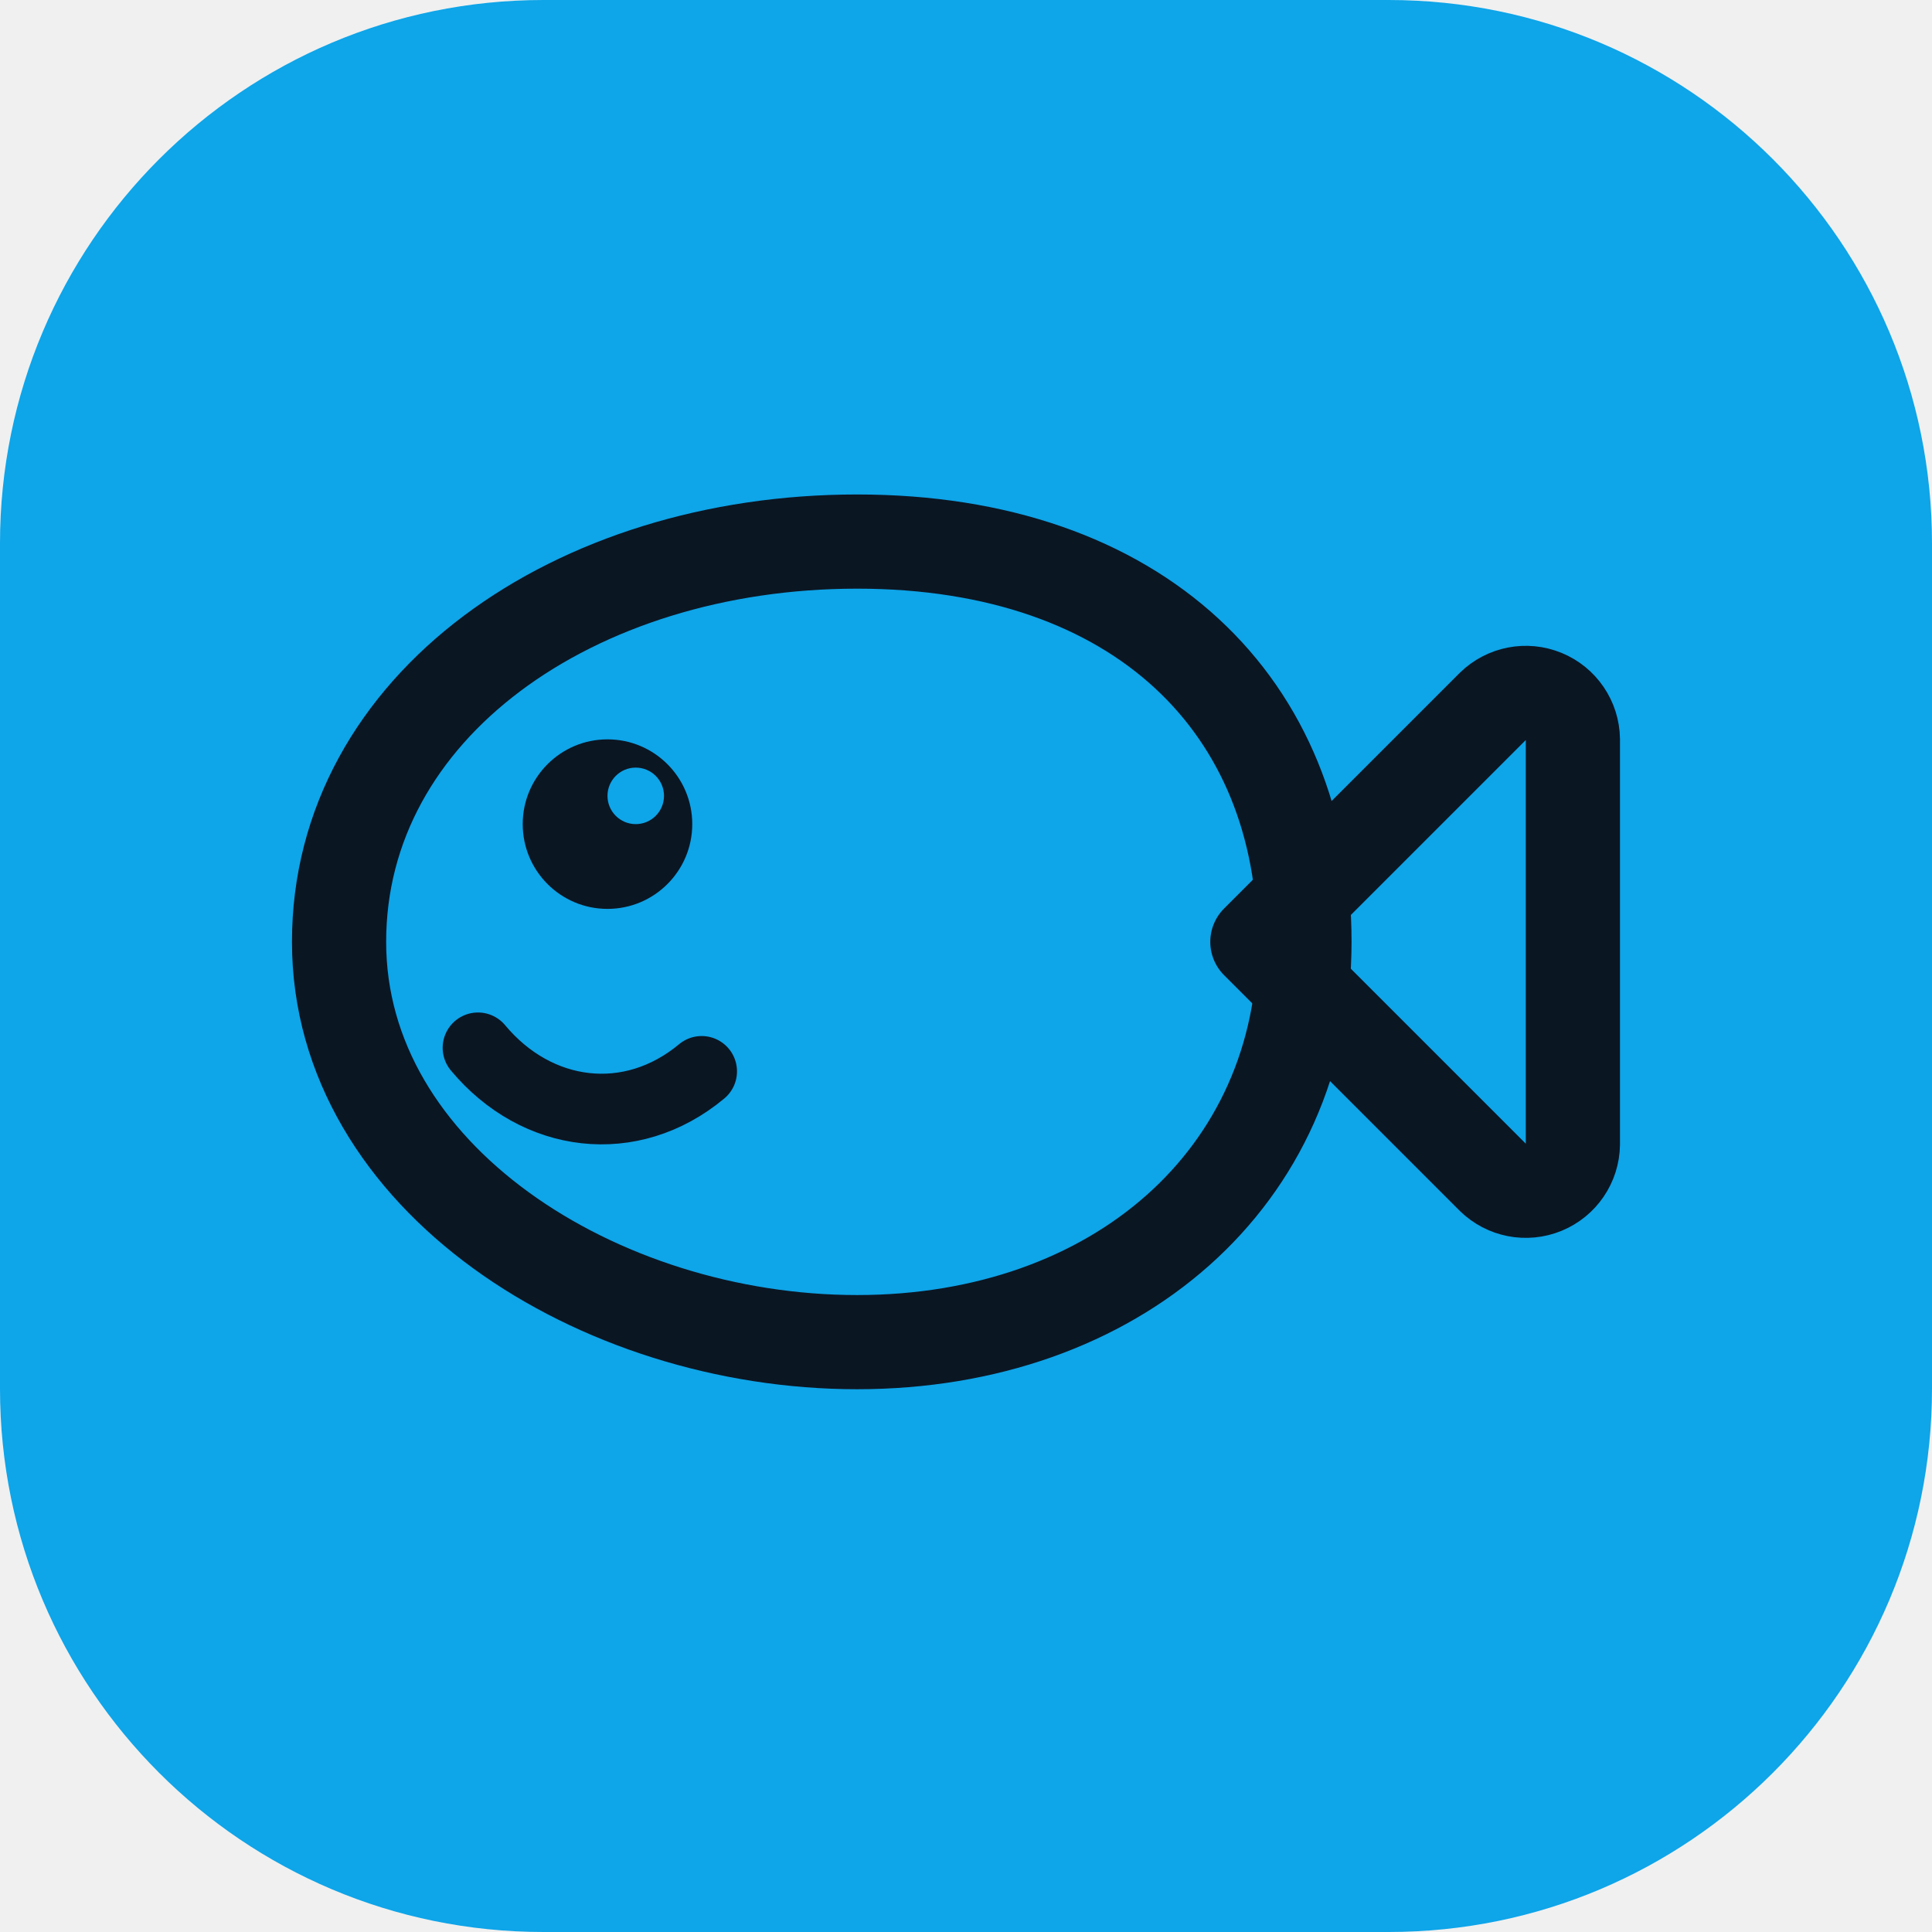
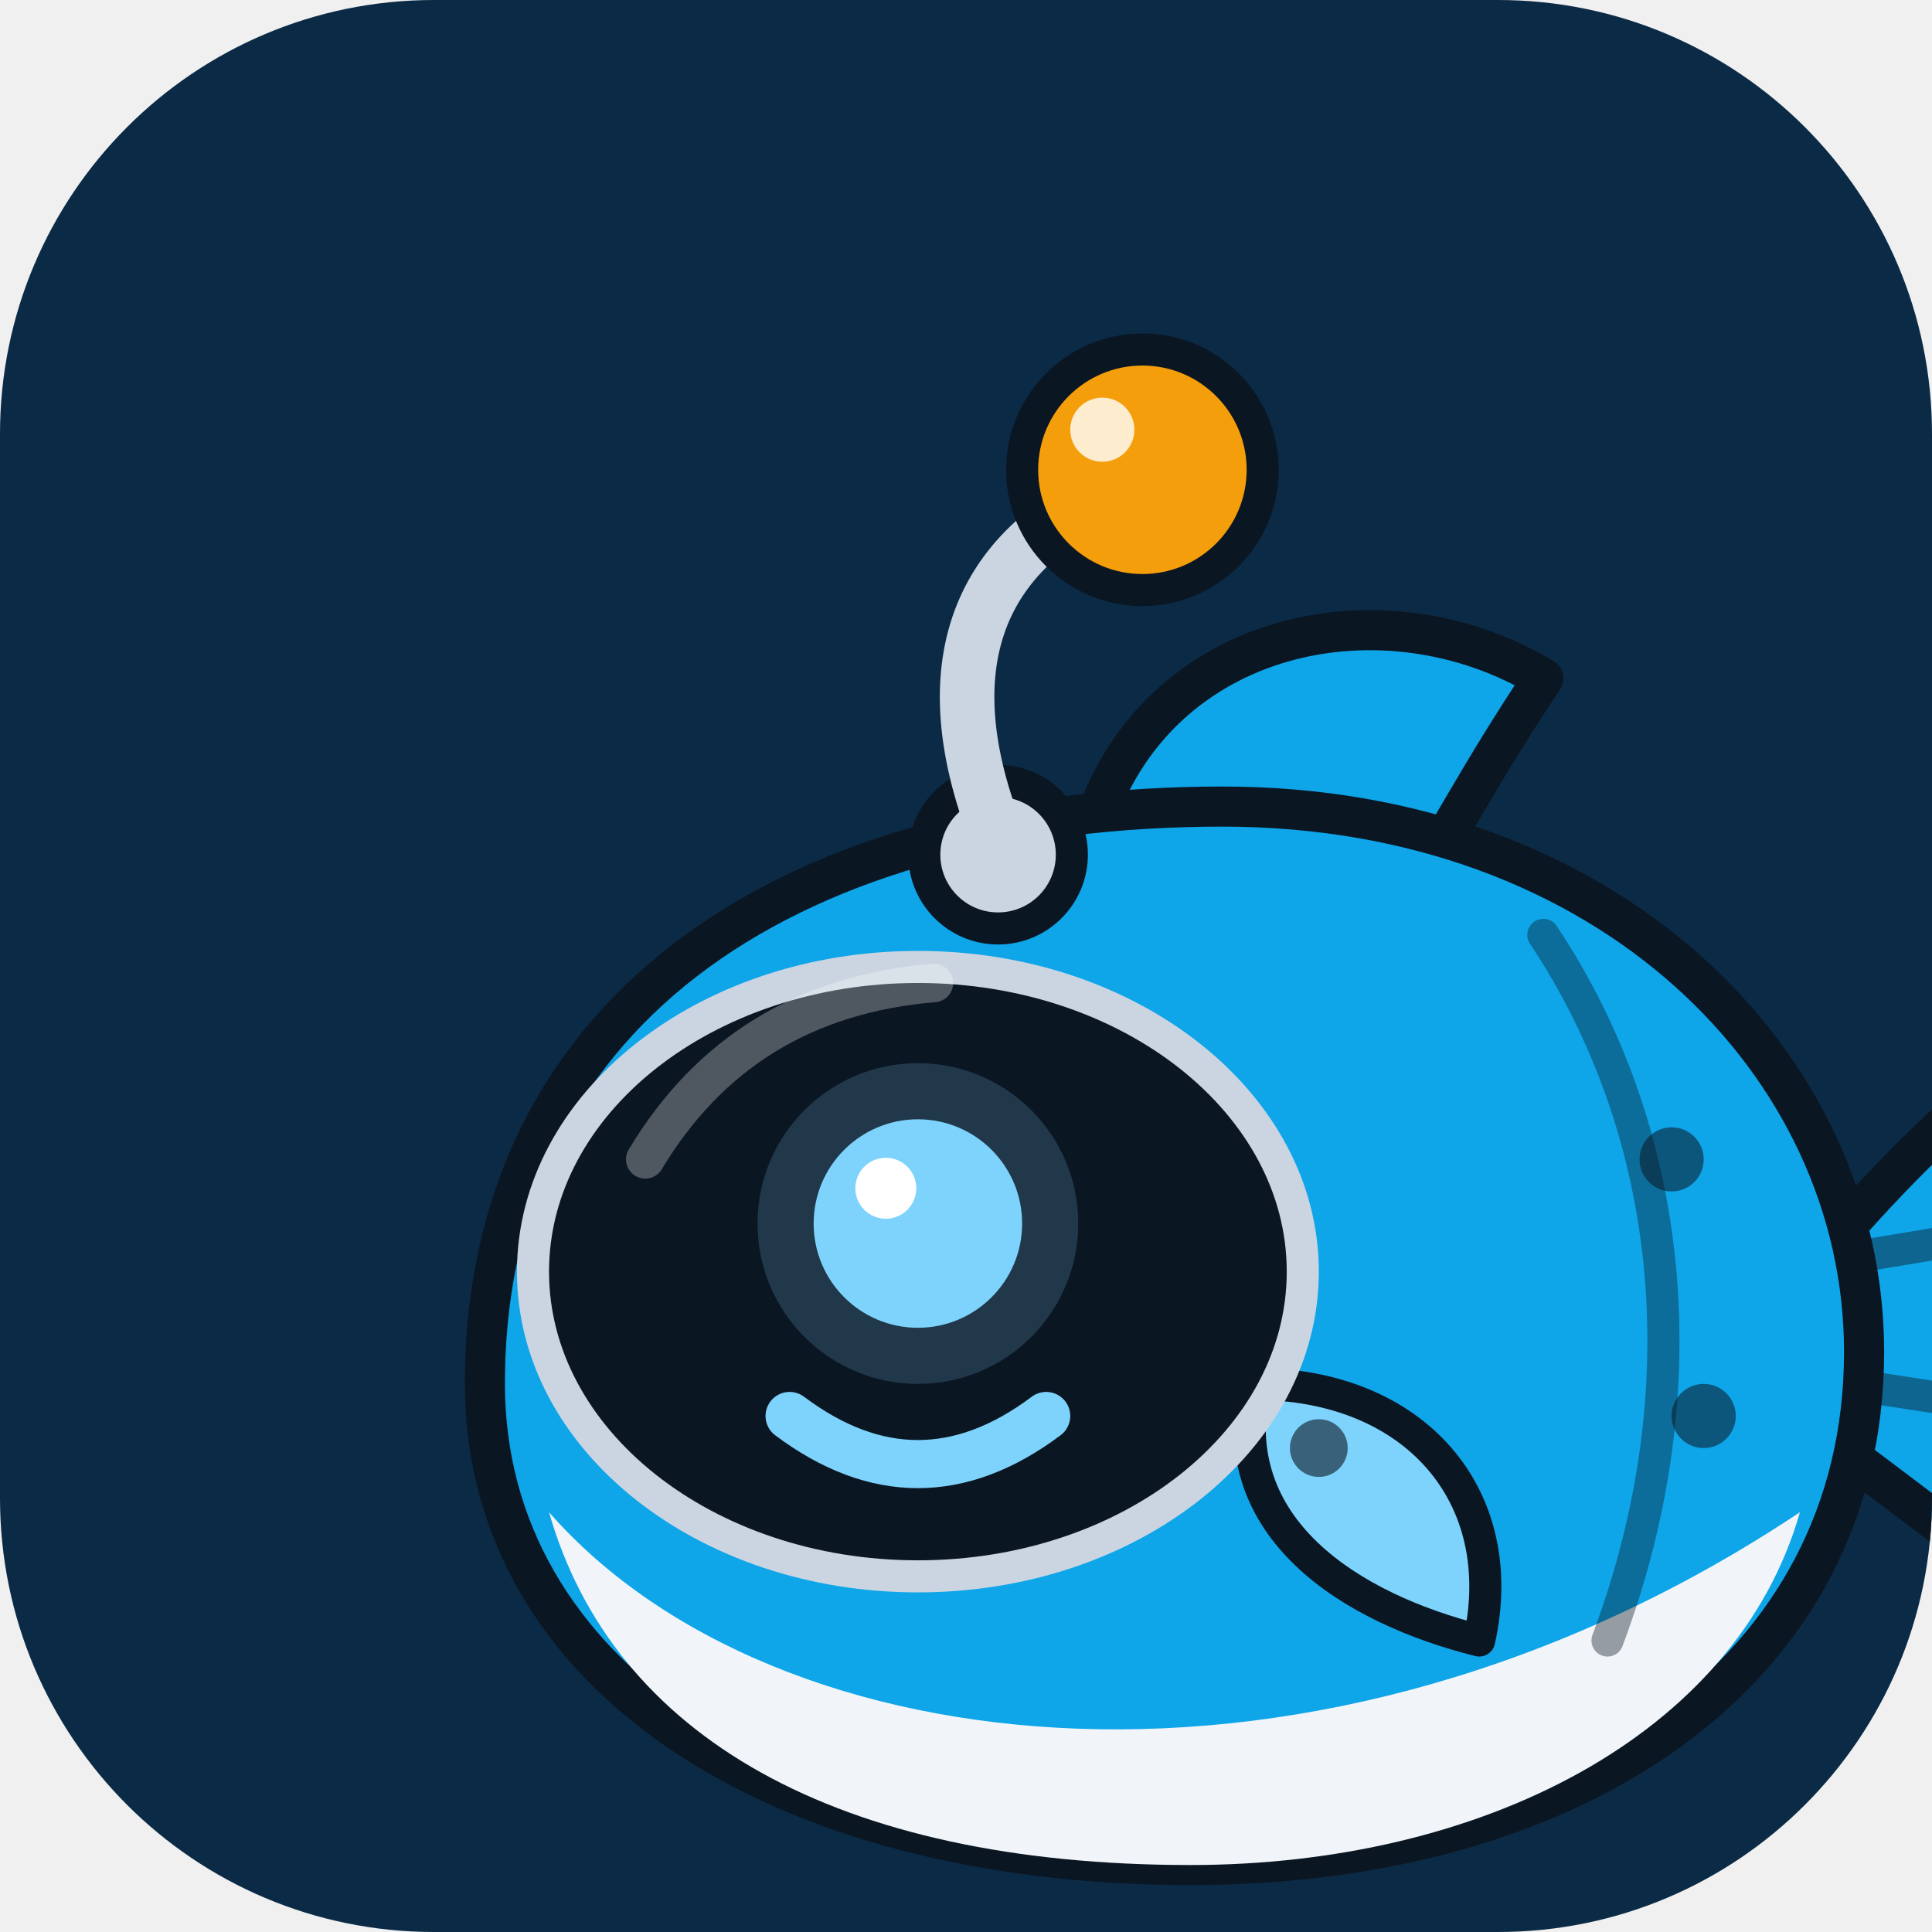
- <svg xmlns="http://www.w3.org/2000/svg" viewBox="0 0 64 64" width="64" height="64" role="img" aria-label="FishLog">
-   <rect width="64" height="64" rx="18" fill="#0ea5e9" />
-   <g transform="translate(0 0) scale(.78) translate(8.8 7)">
-     <g fill="none" stroke="#0b1623" stroke-width="4" stroke-linecap="round" stroke-linejoin="round" transform="translate(-2.4 0)">
-       <path d="M8 33c0-10 10-17 22-17s19 7 19 17-8 17-19 17S8 43 8 33Z" />
-       <path d="M47 33l10-10a2 2 0 0 1 3.4 1.4v17.2a2 2 0 0 1-3.4 1.4L47 33Z" />
+ <svg xmlns="http://www.w3.org/2000/svg" viewBox="0 0 1024 1024" width="64" height="64" role="img" aria-label="FishLog">
+   <defs>
+     <clipPath id="c">
+       <rect width="1024" height="1024" rx="230" />
+     </clipPath>
+   </defs>
+   <g clip-path="url(#c)">
+     <rect width="1024" height="1024" fill="#0b2a45" />
+     <g transform="translate(172.0 172.5) scale(8.5)">
+       <g>
+         <path d="M90 62 C98 52 106 44 116 40 C111 56 111 68 116 84 C106 80 98 72 90 67Z" fill="#0ea5e9" stroke="#0b1623" stroke-width="2.500" stroke-linejoin="round" stroke-linecap="round" />
+         <path d="M96 58 L108 56 M95 66 L108 68" fill="none" stroke="#0b1623" stroke-width="2" stroke-linecap="round" opacity=".45" />
+         <path d="M48 31 C52 19 66 16 76 22 C72 28 70 32 68 35Z" fill="#0ea5e9" stroke="#0b1623" stroke-width="2.500" stroke-linejoin="round" stroke-linecap="round" />
+         <path d="M10 66 C10 42 30 30 56 30 C80 30 96 46 96 64 C96 84 78 96 54 96 C28 96 10 84 10 66Z" fill="#0ea5e9" stroke="#0b1623" stroke-width="2.500" stroke-linejoin="round" stroke-linecap="round" />
+         <path d="M14 74 C28 90 62 94 92 74 C88 88 72 96 54 96 C32 96 18 88 14 74Z" fill="#f1f5f9" />
+         <path d="M76 38 C84 50 86 66 80 82" fill="none" stroke="#0b1623" stroke-width="2" stroke-linecap="round" opacity=".4" />
+         <circle cx="84" cy="52" r="2" fill="#0b1623" opacity=".55" />
+         <circle cx="86" cy="68" r="2" fill="#0b1623" opacity=".55" />
+         <path d="M58 66 C68 66 74 73 72 82 C64 80 56 75 58 66Z" fill="#7dd3fc" stroke="#0b1623" stroke-width="2" stroke-linejoin="round" stroke-linecap="round" />
+         <circle cx="62" cy="70" r="1.800" fill="#0b1623" opacity=".6" />
+         <ellipse cx="37" cy="59" rx="24" ry="19" fill="#0b1623" stroke="#cbd5e1" stroke-width="2" />
+         <path d="M20 52 q6 -10 18 -11" fill="none" stroke="#fff" stroke-width="2.400" stroke-linecap="round" opacity=".28" />
+         <circle cx="37" cy="56" r="10" fill="#7dd3fc" opacity=".18" />
+         <circle cx="37" cy="56" r="6.500" fill="#7dd3fc" />
+         <circle cx="35" cy="53.8" r="1.900" fill="#fff" />
+         <path d="M29 68 q8 6 16 0" fill="none" stroke="#7dd3fc" stroke-width="3" stroke-linecap="round" stroke-linejoin="round" />
+         <circle cx="42" cy="33" r="4.600" fill="#cbd5e1" stroke="#0b1623" stroke-width="2" stroke-linejoin="round" stroke-linecap="round" />
+         <path d="M42 32 C38 22 40 14 50 10" fill="none" stroke="#cbd5e1" stroke-width="3.400" stroke-linecap="round" />
+         <circle cx="51" cy="9" r="7.500" fill="#f59e0b" stroke="#0b1623" stroke-width="2" />
+         <circle cx="48.5" cy="6.5" r="2" fill="#fff" opacity=".8" />
+       </g>
    </g>
-     <circle cx="17" cy="28" r="3.6" fill="#0b1623" />
-     <circle cx="18.2" cy="26.8" r="1.2" fill="#0ea5e9" />
-     <path d="M11.5 37.5c2.5 3 6.5 3.5 9.5 1" fill="none" stroke="#0b1623" stroke-width="3" stroke-linecap="round" />
  </g>
</svg>
